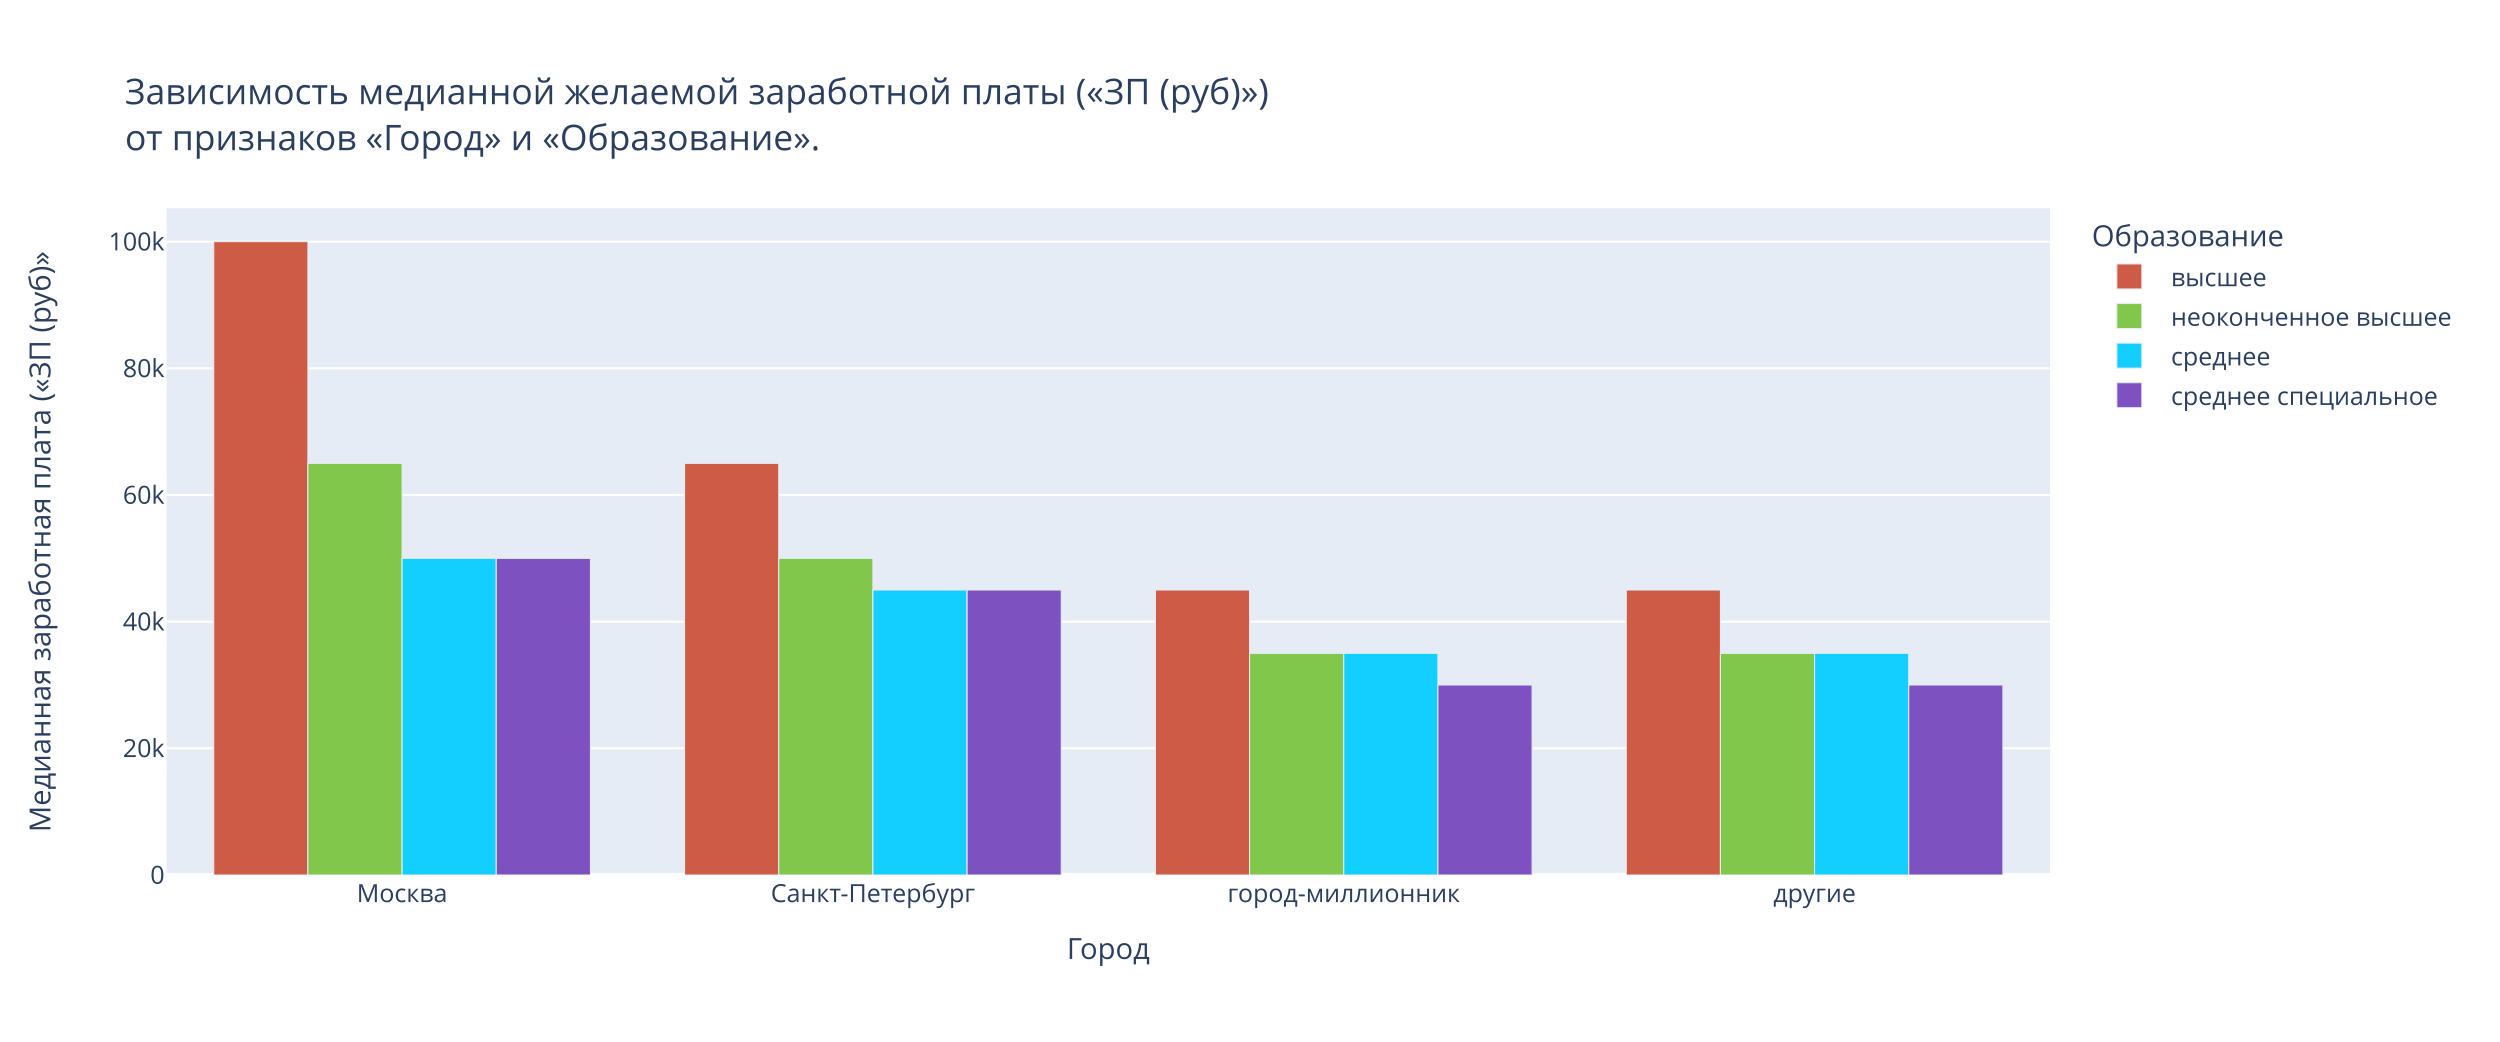
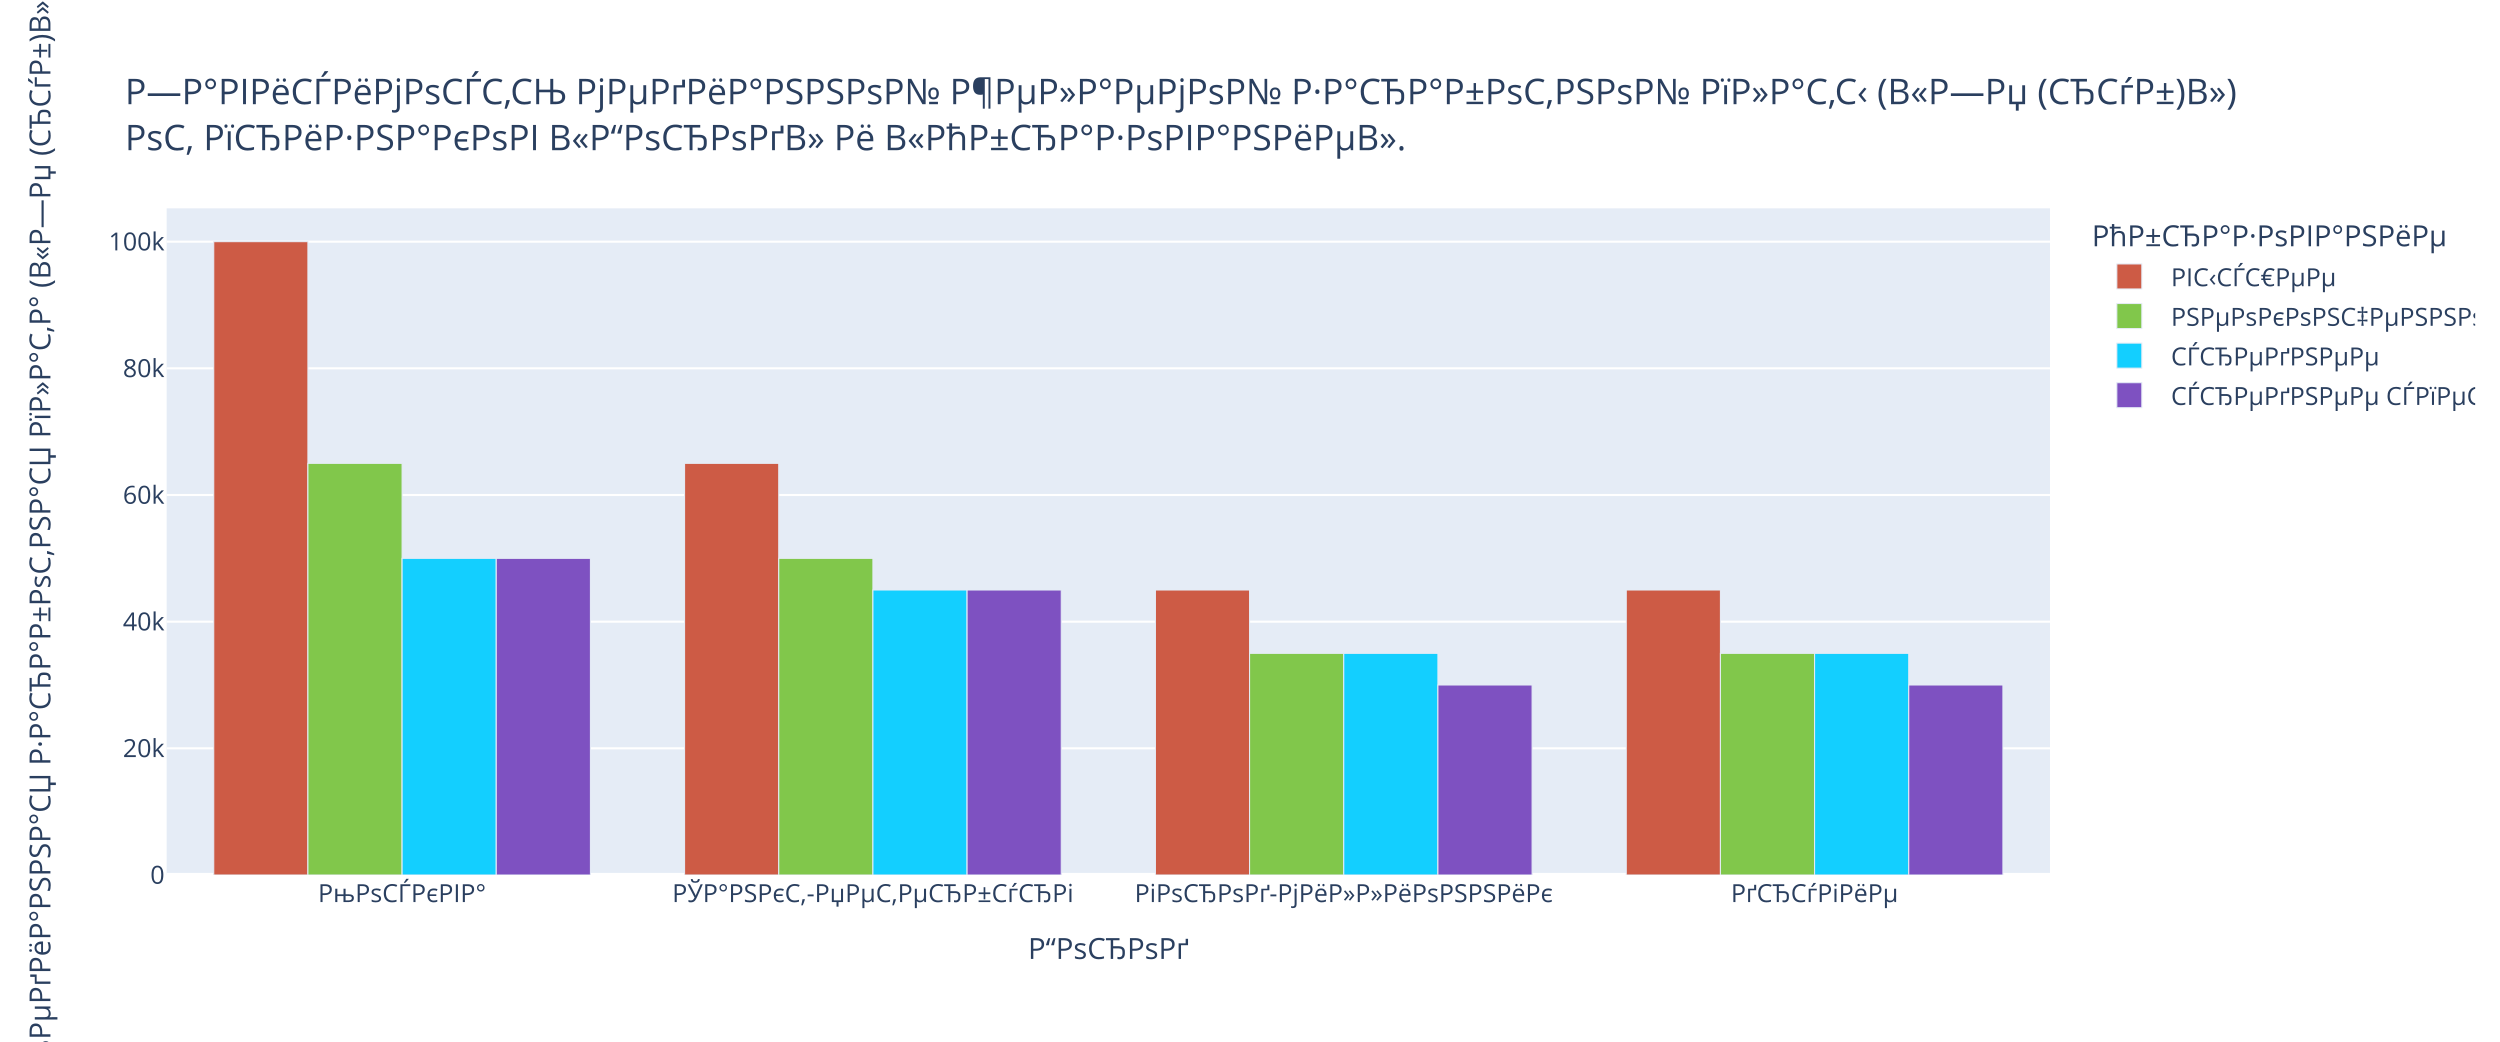
<svg xmlns="http://www.w3.org/2000/svg" class="main-svg" width="1200" height="500" style="" viewBox="0 0 1200 500">
  <rect x="0" y="0" width="1200" height="500" style="fill: rgb(255, 255, 255); fill-opacity: 1;" />
  <defs id="defs-74018a">
    <g class="clips">
      <clipPath id="clip74018axyplot" class="plotclip">
        <rect width="904" height="320" />
      </clipPath>
      <clipPath class="axesclip" id="clip74018ax">
        <rect x="80" y="0" width="904" height="500" />
      </clipPath>
      <clipPath class="axesclip" id="clip74018ay">
        <rect x="0" y="100" width="1200" height="320" />
      </clipPath>
      <clipPath class="axesclip" id="clip74018axy">
        <rect x="80" y="100" width="904" height="320" />
      </clipPath>
    </g>
    <g class="gradients" />
    <g class="patterns" />
  </defs>
  <g class="bglayer">
    <rect class="bg" x="80" y="100" width="904" height="320" style="fill: rgb(229, 236, 246); fill-opacity: 1; stroke-width: 0;" />
  </g>
  <g class="layer-below">
    <g class="imagelayer" />
    <g class="shapelayer" />
  </g>
  <g class="cartesianlayer">
    <g class="subplot xy">
      <g class="layer-subplot">
        <g class="shapelayer" />
        <g class="imagelayer" />
      </g>
      <g class="minor-gridlayer">
        <g class="x" />
        <g class="y" />
      </g>
      <g class="gridlayer">
        <g class="x" />
        <g class="y">
          <path class="ygrid crisp" transform="translate(0,359.2)" d="M80,0h904" style="stroke: rgb(255, 255, 255); stroke-opacity: 1; stroke-width: 1px;" />
          <path class="ygrid crisp" transform="translate(0,298.4)" d="M80,0h904" style="stroke: rgb(255, 255, 255); stroke-opacity: 1; stroke-width: 1px;" />
          <path class="ygrid crisp" transform="translate(0,237.6)" d="M80,0h904" style="stroke: rgb(255, 255, 255); stroke-opacity: 1; stroke-width: 1px;" />
          <path class="ygrid crisp" transform="translate(0,176.8)" d="M80,0h904" style="stroke: rgb(255, 255, 255); stroke-opacity: 1; stroke-width: 1px;" />
          <path class="ygrid crisp" transform="translate(0,116)" d="M80,0h904" style="stroke: rgb(255, 255, 255); stroke-opacity: 1; stroke-width: 1px;" />
        </g>
      </g>
      <g class="zerolinelayer">
        <path class="yzl zl crisp" transform="translate(0,420)" d="M80,0h904" style="stroke: rgb(255, 255, 255); stroke-opacity: 1; stroke-width: 2px;" />
      </g>
      <path class="xlines-below" />
      <path class="ylines-below" />
      <g class="overlines-below" />
      <g class="xaxislayer-below" />
      <g class="yaxislayer-below" />
      <g class="overaxes-below" />
      <g class="plot" transform="translate(80,100)" clip-path="url(#clip74018axyplot)">
        <g class="barlayer mlayer">
          <g class="trace bars" style="opacity: 1;">
            <g class="points">
              <g class="point">
                <path d="M22.6,320V16H67.8V320Z" style="vector-effect: non-scaling-stroke; opacity: 1; stroke-width: 0.5px; fill: rgb(205, 91, 69); fill-opacity: 1; stroke: rgb(229, 236, 246); stroke-opacity: 1;" />
              </g>
              <g class="point">
                <path d="M248.6,320V122.4H293.8V320Z" style="vector-effect: non-scaling-stroke; opacity: 1; stroke-width: 0.5px; fill: rgb(205, 91, 69); fill-opacity: 1; stroke: rgb(229, 236, 246); stroke-opacity: 1;" />
              </g>
              <g class="point">
                <path d="M474.6,320V183.2H519.8V320Z" style="vector-effect: non-scaling-stroke; opacity: 1; stroke-width: 0.5px; fill: rgb(205, 91, 69); fill-opacity: 1; stroke: rgb(229, 236, 246); stroke-opacity: 1;" />
              </g>
              <g class="point">
                <path d="M700.6,320V183.2H745.8V320Z" style="vector-effect: non-scaling-stroke; opacity: 1; stroke-width: 0.5px; fill: rgb(205, 91, 69); fill-opacity: 1; stroke: rgb(229, 236, 246); stroke-opacity: 1;" />
              </g>
            </g>
          </g>
          <g class="trace bars" style="opacity: 1;">
            <g class="points">
              <g class="point">
                <path d="M67.8,320V122.4H113V320Z" style="vector-effect: non-scaling-stroke; opacity: 1; stroke-width: 0.5px; fill: rgb(129, 199, 75); fill-opacity: 1; stroke: rgb(229, 236, 246); stroke-opacity: 1;" />
              </g>
              <g class="point">
                <path d="M293.8,320V168H339V320Z" style="vector-effect: non-scaling-stroke; opacity: 1; stroke-width: 0.5px; fill: rgb(129, 199, 75); fill-opacity: 1; stroke: rgb(229, 236, 246); stroke-opacity: 1;" />
              </g>
              <g class="point">
                <path d="M519.8,320V213.6H565V320Z" style="vector-effect: non-scaling-stroke; opacity: 1; stroke-width: 0.5px; fill: rgb(129, 199, 75); fill-opacity: 1; stroke: rgb(229, 236, 246); stroke-opacity: 1;" />
              </g>
              <g class="point">
                <path d="M745.8,320V213.6H791V320Z" style="vector-effect: non-scaling-stroke; opacity: 1; stroke-width: 0.5px; fill: rgb(129, 199, 75); fill-opacity: 1; stroke: rgb(229, 236, 246); stroke-opacity: 1;" />
              </g>
            </g>
          </g>
          <g class="trace bars" style="opacity: 1;">
            <g class="points">
              <g class="point">
                <path d="M113,320V168H158.2V320Z" style="vector-effect: non-scaling-stroke; opacity: 1; stroke-width: 0.5px; fill: rgb(19, 207, 255); fill-opacity: 1; stroke: rgb(229, 236, 246); stroke-opacity: 1;" />
              </g>
              <g class="point">
                <path d="M339,320V183.2H384.2V320Z" style="vector-effect: non-scaling-stroke; opacity: 1; stroke-width: 0.5px; fill: rgb(19, 207, 255); fill-opacity: 1; stroke: rgb(229, 236, 246); stroke-opacity: 1;" />
              </g>
              <g class="point">
                <path d="M565,320V213.6H610.2V320Z" style="vector-effect: non-scaling-stroke; opacity: 1; stroke-width: 0.5px; fill: rgb(19, 207, 255); fill-opacity: 1; stroke: rgb(229, 236, 246); stroke-opacity: 1;" />
              </g>
              <g class="point">
                <path d="M791,320V213.6H836.2V320Z" style="vector-effect: non-scaling-stroke; opacity: 1; stroke-width: 0.5px; fill: rgb(19, 207, 255); fill-opacity: 1; stroke: rgb(229, 236, 246); stroke-opacity: 1;" />
              </g>
            </g>
          </g>
          <g class="trace bars" style="opacity: 1;">
            <g class="points">
              <g class="point">
                <path d="M158.2,320V168H203.4V320Z" style="vector-effect: non-scaling-stroke; opacity: 1; stroke-width: 0.5px; fill: rgb(126, 81, 193); fill-opacity: 1; stroke: rgb(229, 236, 246); stroke-opacity: 1;" />
              </g>
              <g class="point">
                <path d="M384.2,320V183.2H429.4V320Z" style="vector-effect: non-scaling-stroke; opacity: 1; stroke-width: 0.5px; fill: rgb(126, 81, 193); fill-opacity: 1; stroke: rgb(229, 236, 246); stroke-opacity: 1;" />
              </g>
              <g class="point">
                <path d="M610.2,320V228.8H655.4V320Z" style="vector-effect: non-scaling-stroke; opacity: 1; stroke-width: 0.5px; fill: rgb(126, 81, 193); fill-opacity: 1; stroke: rgb(229, 236, 246); stroke-opacity: 1;" />
              </g>
              <g class="point">
                <path d="M836.2,320V228.8H881.4V320Z" style="vector-effect: non-scaling-stroke; opacity: 1; stroke-width: 0.5px; fill: rgb(126, 81, 193); fill-opacity: 1; stroke: rgb(229, 236, 246); stroke-opacity: 1;" />
              </g>
            </g>
          </g>
        </g>
      </g>
      <g class="overplot" />
      <path class="xlines-above crisp" d="M0,0" style="fill: none;" />
      <path class="ylines-above crisp" d="M0,0" style="fill: none;" />
      <g class="overlines-above" />
      <g class="xaxislayer-above">
        <g class="xtick">
-           <text text-anchor="middle" x="0" y="433" transform="translate(193,0)" style="font-family: 'Open Sans', verdana, arial, sans-serif; font-size: 12px; fill: rgb(42, 63, 95); fill-opacity: 1; white-space: pre; opacity: 1;">Москва</text>
-         </g>
-         <g class="xtick">
-           <text text-anchor="middle" x="0" y="433" transform="translate(419,0)" style="font-family: 'Open Sans', verdana, arial, sans-serif; font-size: 12px; fill: rgb(42, 63, 95); fill-opacity: 1; white-space: pre; opacity: 1;">Санкт-Петербург</text>
-         </g>
-         <g class="xtick">
-           <text text-anchor="middle" x="0" y="433" transform="translate(645,0)" style="font-family: 'Open Sans', verdana, arial, sans-serif; font-size: 12px; fill: rgb(42, 63, 95); fill-opacity: 1; white-space: pre; opacity: 1;">город-миллионник</text>
-         </g>
-         <g class="xtick">
-           <text text-anchor="middle" x="0" y="433" transform="translate(871,0)" style="font-family: 'Open Sans', verdana, arial, sans-serif; font-size: 12px; fill: rgb(42, 63, 95); fill-opacity: 1; white-space: pre; opacity: 1;">другие</text>
+           <text text-anchor="middle" x="0" y="433" transform="translate(193,0)" style="font-family: 'Open Sans', verdana, arial, sans-serif; font-size: 12px; fill: rgb(42, 63, 95); fill-opacity: 1; white-space: pre; opacity: 1;">РњРѕСЃРєРІР°</text>
+         </g>
+         <g class="xtick">
+           <text text-anchor="middle" x="0" y="433" transform="translate(419,0)" style="font-family: 'Open Sans', verdana, arial, sans-serif; font-size: 12px; fill: rgb(42, 63, 95); fill-opacity: 1; white-space: pre; opacity: 1;">РЎР°РЅРєС‚-РџРµС‚РµСЂР±СѓСЂРі</text>
+         </g>
+         <g class="xtick">
+           <text text-anchor="middle" x="0" y="433" transform="translate(645,0)" style="font-family: 'Open Sans', verdana, arial, sans-serif; font-size: 12px; fill: rgb(42, 63, 95); fill-opacity: 1; white-space: pre; opacity: 1;">РіРѕСЂРѕРґ-РјРёР»Р»РёРѕРЅРЅРёРє</text>
+         </g>
+         <g class="xtick">
+           <text text-anchor="middle" x="0" y="433" transform="translate(871,0)" style="font-family: 'Open Sans', verdana, arial, sans-serif; font-size: 12px; fill: rgb(42, 63, 95); fill-opacity: 1; white-space: pre; opacity: 1;">РґСЂСѓРіРёРµ</text>
        </g>
      </g>
      <g class="yaxislayer-above">
        <g class="ytick">
          <text text-anchor="end" x="79" y="4.2" transform="translate(0,420)" style="font-family: 'Open Sans', verdana, arial, sans-serif; font-size: 12px; fill: rgb(42, 63, 95); fill-opacity: 1; white-space: pre; opacity: 1;">0</text>
        </g>
        <g class="ytick">
          <text text-anchor="end" x="79" y="4.2" style="font-family: 'Open Sans', verdana, arial, sans-serif; font-size: 12px; fill: rgb(42, 63, 95); fill-opacity: 1; white-space: pre; opacity: 1;" transform="translate(0,359.2)">20k</text>
        </g>
        <g class="ytick">
          <text text-anchor="end" x="79" y="4.2" style="font-family: 'Open Sans', verdana, arial, sans-serif; font-size: 12px; fill: rgb(42, 63, 95); fill-opacity: 1; white-space: pre; opacity: 1;" transform="translate(0,298.4)">40k</text>
        </g>
        <g class="ytick">
          <text text-anchor="end" x="79" y="4.2" style="font-family: 'Open Sans', verdana, arial, sans-serif; font-size: 12px; fill: rgb(42, 63, 95); fill-opacity: 1; white-space: pre; opacity: 1;" transform="translate(0,237.6)">60k</text>
        </g>
        <g class="ytick">
          <text text-anchor="end" x="79" y="4.2" style="font-family: 'Open Sans', verdana, arial, sans-serif; font-size: 12px; fill: rgb(42, 63, 95); fill-opacity: 1; white-space: pre; opacity: 1;" transform="translate(0,176.8)">80k</text>
        </g>
        <g class="ytick">
          <text text-anchor="end" x="79" y="4.2" style="font-family: 'Open Sans', verdana, arial, sans-serif; font-size: 12px; fill: rgb(42, 63, 95); fill-opacity: 1; white-space: pre; opacity: 1;" transform="translate(0,116)">100k</text>
        </g>
      </g>
      <g class="overaxes-above" />
    </g>
  </g>
  <g class="polarlayer" />
  <g class="smithlayer" />
  <g class="ternarylayer" />
  <g class="geolayer" />
  <g class="funnelarealayer" />
  <g class="pielayer" />
  <g class="iciclelayer" />
  <g class="treemaplayer" />
  <g class="sunburstlayer" />
  <g class="glimages" />
  <defs id="topdefs-74018a">
    <g class="clips" />
    <clipPath id="legend74018a">
      <rect width="186" height="105" x="0" y="0" />
    </clipPath>
  </defs>
  <g class="layer-above">
    <g class="imagelayer" />
    <g class="shapelayer" />
  </g>
  <g class="infolayer">
    <g class="legend" pointer-events="all" transform="translate(1002.08,100)">
      <rect class="bg" shape-rendering="crispEdges" width="186" height="105" x="0" y="0" style="stroke: rgb(68, 68, 68); stroke-opacity: 1; fill: rgb(255, 255, 255); fill-opacity: 1; stroke-width: 0px;" />
      <g class="scrollbox" transform="" clip-path="url(#legend74018a)">
-         <text class="legendtitletext" text-anchor="start" x="2" y="18.2" style="font-family: 'Open Sans', verdana, arial, sans-serif; font-size: 14px; fill: rgb(42, 63, 95); fill-opacity: 1; white-space: pre;">Образование </text>
+         <text class="legendtitletext" text-anchor="start" x="2" y="18.2" style="font-family: 'Open Sans', verdana, arial, sans-serif; font-size: 14px; fill: rgb(42, 63, 95); fill-opacity: 1; white-space: pre;">РћР±СЂР°Р·РѕРІР°РЅРёРµ </text>
        <g class="groups" transform="">
          <g class="traces" transform="translate(0,32.7)" style="opacity: 1;">
-             <text class="legendtext" text-anchor="start" x="40" y="4.68" style="font-family: 'Open Sans', verdana, arial, sans-serif; font-size: 12px; fill: rgb(42, 63, 95); fill-opacity: 1; white-space: pre;">высшее</text>
+             <text class="legendtext" text-anchor="start" x="40" y="4.68" style="font-family: 'Open Sans', verdana, arial, sans-serif; font-size: 12px; fill: rgb(42, 63, 95); fill-opacity: 1; white-space: pre;">РІС‹СЃС€РµРµ</text>
            <g class="layers" style="opacity: 1;">
              <g class="legendfill" />
              <g class="legendlines" />
              <g class="legendsymbols">
                <g class="legendpoints">
                  <path class="legendundefined" d="M6,6H-6V-6H6Z" transform="translate(20,0)" style="stroke-width: 0.5px; fill: rgb(205, 91, 69); fill-opacity: 1; stroke: rgb(229, 236, 246); stroke-opacity: 1;" />
                </g>
              </g>
            </g>
            <rect class="legendtoggle" x="0" y="-9.5" width="180.359" height="19" style="fill: rgb(0, 0, 0); fill-opacity: 0;" />
          </g>
        </g>
        <g class="groups" transform="">
          <g class="traces" transform="translate(0,51.7)" style="opacity: 1;">
-             <text class="legendtext" text-anchor="start" x="40" y="4.68" style="font-family: 'Open Sans', verdana, arial, sans-serif; font-size: 12px; fill: rgb(42, 63, 95); fill-opacity: 1; white-space: pre;">неоконченное высшее</text>
+             <text class="legendtext" text-anchor="start" x="40" y="4.68" style="font-family: 'Open Sans', verdana, arial, sans-serif; font-size: 12px; fill: rgb(42, 63, 95); fill-opacity: 1; white-space: pre;">РЅРµРѕРєРѕРЅС‡РµРЅРЅРѕРµ РІС‹СЃС€РµРµ</text>
            <g class="layers" style="opacity: 1;">
              <g class="legendfill" />
              <g class="legendlines" />
              <g class="legendsymbols">
                <g class="legendpoints">
                  <path class="legendundefined" d="M6,6H-6V-6H6Z" transform="translate(20,0)" style="stroke-width: 0.5px; fill: rgb(129, 199, 75); fill-opacity: 1; stroke: rgb(229, 236, 246); stroke-opacity: 1;" />
                </g>
              </g>
            </g>
            <rect class="legendtoggle" x="0" y="-9.5" width="180.359" height="19" style="fill: rgb(0, 0, 0); fill-opacity: 0;" />
          </g>
        </g>
        <g class="groups" transform="">
          <g class="traces" transform="translate(0,70.7)" style="opacity: 1;">
-             <text class="legendtext" text-anchor="start" x="40" y="4.68" style="font-family: 'Open Sans', verdana, arial, sans-serif; font-size: 12px; fill: rgb(42, 63, 95); fill-opacity: 1; white-space: pre;">среднее</text>
+             <text class="legendtext" text-anchor="start" x="40" y="4.68" style="font-family: 'Open Sans', verdana, arial, sans-serif; font-size: 12px; fill: rgb(42, 63, 95); fill-opacity: 1; white-space: pre;">СЃСЂРµРґРЅРµРµ</text>
            <g class="layers" style="opacity: 1;">
              <g class="legendfill" />
              <g class="legendlines" />
              <g class="legendsymbols">
                <g class="legendpoints">
                  <path class="legendundefined" d="M6,6H-6V-6H6Z" transform="translate(20,0)" style="stroke-width: 0.5px; fill: rgb(19, 207, 255); fill-opacity: 1; stroke: rgb(229, 236, 246); stroke-opacity: 1;" />
                </g>
              </g>
            </g>
            <rect class="legendtoggle" x="0" y="-9.5" width="180.359" height="19" style="fill: rgb(0, 0, 0); fill-opacity: 0;" />
          </g>
        </g>
        <g class="groups" transform="">
          <g class="traces" transform="translate(0,89.7)" style="opacity: 1;">
-             <text class="legendtext" text-anchor="start" x="40" y="4.68" style="font-family: 'Open Sans', verdana, arial, sans-serif; font-size: 12px; fill: rgb(42, 63, 95); fill-opacity: 1; white-space: pre;">среднее специальное</text>
+             <text class="legendtext" text-anchor="start" x="40" y="4.68" style="font-family: 'Open Sans', verdana, arial, sans-serif; font-size: 12px; fill: rgb(42, 63, 95); fill-opacity: 1; white-space: pre;">СЃСЂРµРґРЅРµРµ СЃРїРµС†РёР°Р»СЊРЅРѕРµ</text>
            <g class="layers" style="opacity: 1;">
              <g class="legendfill" />
              <g class="legendlines" />
              <g class="legendsymbols">
                <g class="legendpoints">
                  <path class="legendundefined" d="M6,6H-6V-6H6Z" transform="translate(20,0)" style="stroke-width: 0.5px; fill: rgb(126, 81, 193); fill-opacity: 1; stroke: rgb(229, 236, 246); stroke-opacity: 1;" />
                </g>
              </g>
            </g>
            <rect class="legendtoggle" x="0" y="-9.5" width="180.359" height="19" style="fill: rgb(0, 0, 0); fill-opacity: 0;" />
          </g>
        </g>
      </g>
      <rect class="scrollbar" rx="20" ry="3" width="0" height="0" x="0" y="0" style="fill: rgb(128, 139, 164); fill-opacity: 1;" />
    </g>
    <g class="g-gtitle">
      <text class="gtitle" x="60" y="50" text-anchor="start" dy="0em" style="font-family: 'Open Sans', verdana, arial, sans-serif; font-size: 17px; fill: rgb(42, 63, 95); opacity: 1; font-weight: normal; white-space: pre;">
-         <tspan class="line" dy="0em" x="60" y="50">Зависимость медианной желаемой заработной платы («ЗП (руб)»)</tspan>
-         <tspan class="line" dy="1.3em" x="60" y="50">от признаков «Город» и «Образование».</tspan>
+         <tspan class="line" dy="0em" x="60" y="50">Р—Р°РІРёСЃРёРјРѕСЃС‚СЊ РјРµРґРёР°РЅРЅРѕР№ Р¶РµР»Р°РµРјРѕР№ Р·Р°СЂР°Р±РѕС‚РЅРѕР№ РїР»Р°С‚С‹ (В«Р—Рџ (СЂСѓР±)В»)</tspan>
+         <tspan class="line" dy="1.3em" x="60" y="50">РѕС‚ РїСЂРёР·РЅР°РєРѕРІ В«Р“РѕСЂРѕРґВ» Рё В«РћР±СЂР°Р·РѕРІР°РЅРёРµВ».</tspan>
      </text>
    </g>
    <g class="g-xtitle">
-       <text class="xtitle" x="532" y="460.3" text-anchor="middle" style="font-family: 'Open Sans', verdana, arial, sans-serif; font-size: 14px; fill: rgb(42, 63, 95); opacity: 1; font-weight: normal; white-space: pre;">Город</text>
+       <text class="xtitle" x="532" y="460.3" text-anchor="middle" style="font-family: 'Open Sans', verdana, arial, sans-serif; font-size: 14px; fill: rgb(42, 63, 95); opacity: 1; font-weight: normal; white-space: pre;">Р“РѕСЂРѕРґ</text>
    </g>
    <g class="g-ytitle">
-       <text class="ytitle" transform="rotate(-90,24.2,260)" x="24.2" y="260" text-anchor="middle" style="font-family: 'Open Sans', verdana, arial, sans-serif; font-size: 14px; fill: rgb(42, 63, 95); opacity: 1; font-weight: normal; white-space: pre;">Медианная заработная плата («ЗП (руб)»</text>
+       <text class="ytitle" transform="rotate(-90,24.2,260)" x="24.2" y="260" text-anchor="middle" style="font-family: 'Open Sans', verdana, arial, sans-serif; font-size: 14px; fill: rgb(42, 63, 95); opacity: 1; font-weight: normal; white-space: pre;">РњРµРґРёР°РЅРЅР°СЏ Р·Р°СЂР°Р±РѕС‚РЅР°СЏ РїР»Р°С‚Р° (В«Р—Рџ (СЂСѓР±)В»</text>
    </g>
  </g>
</svg>
